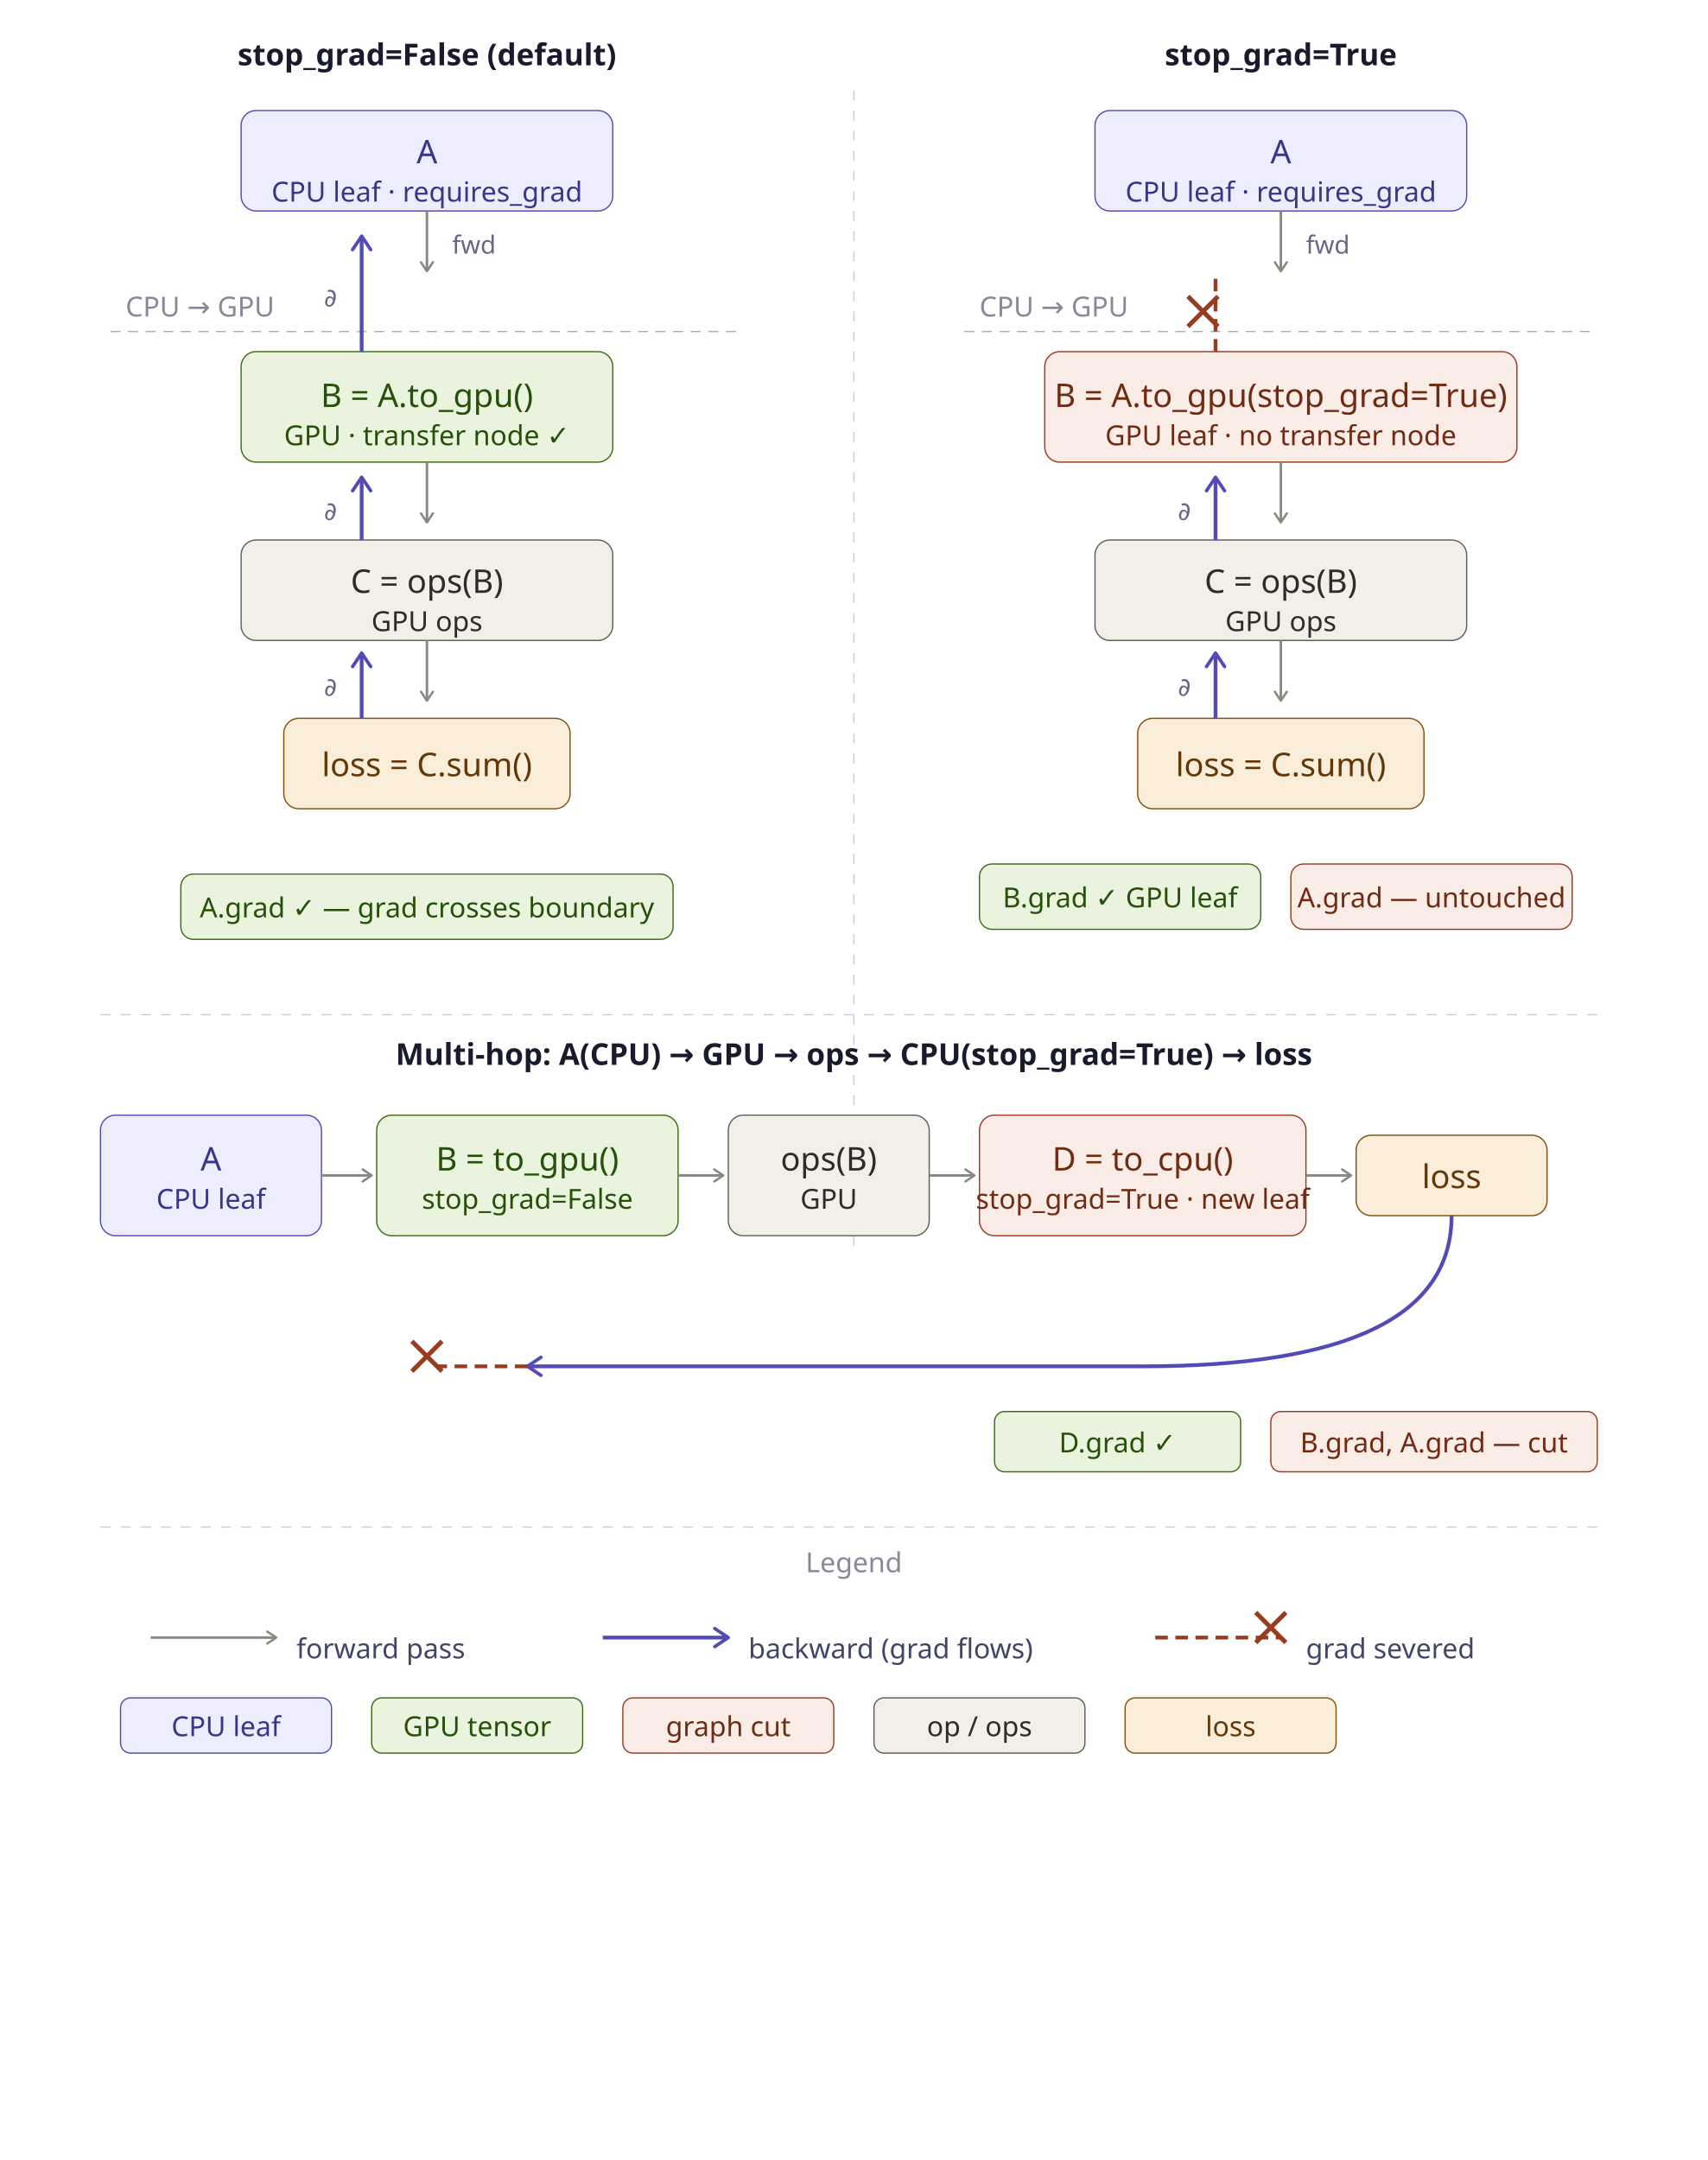
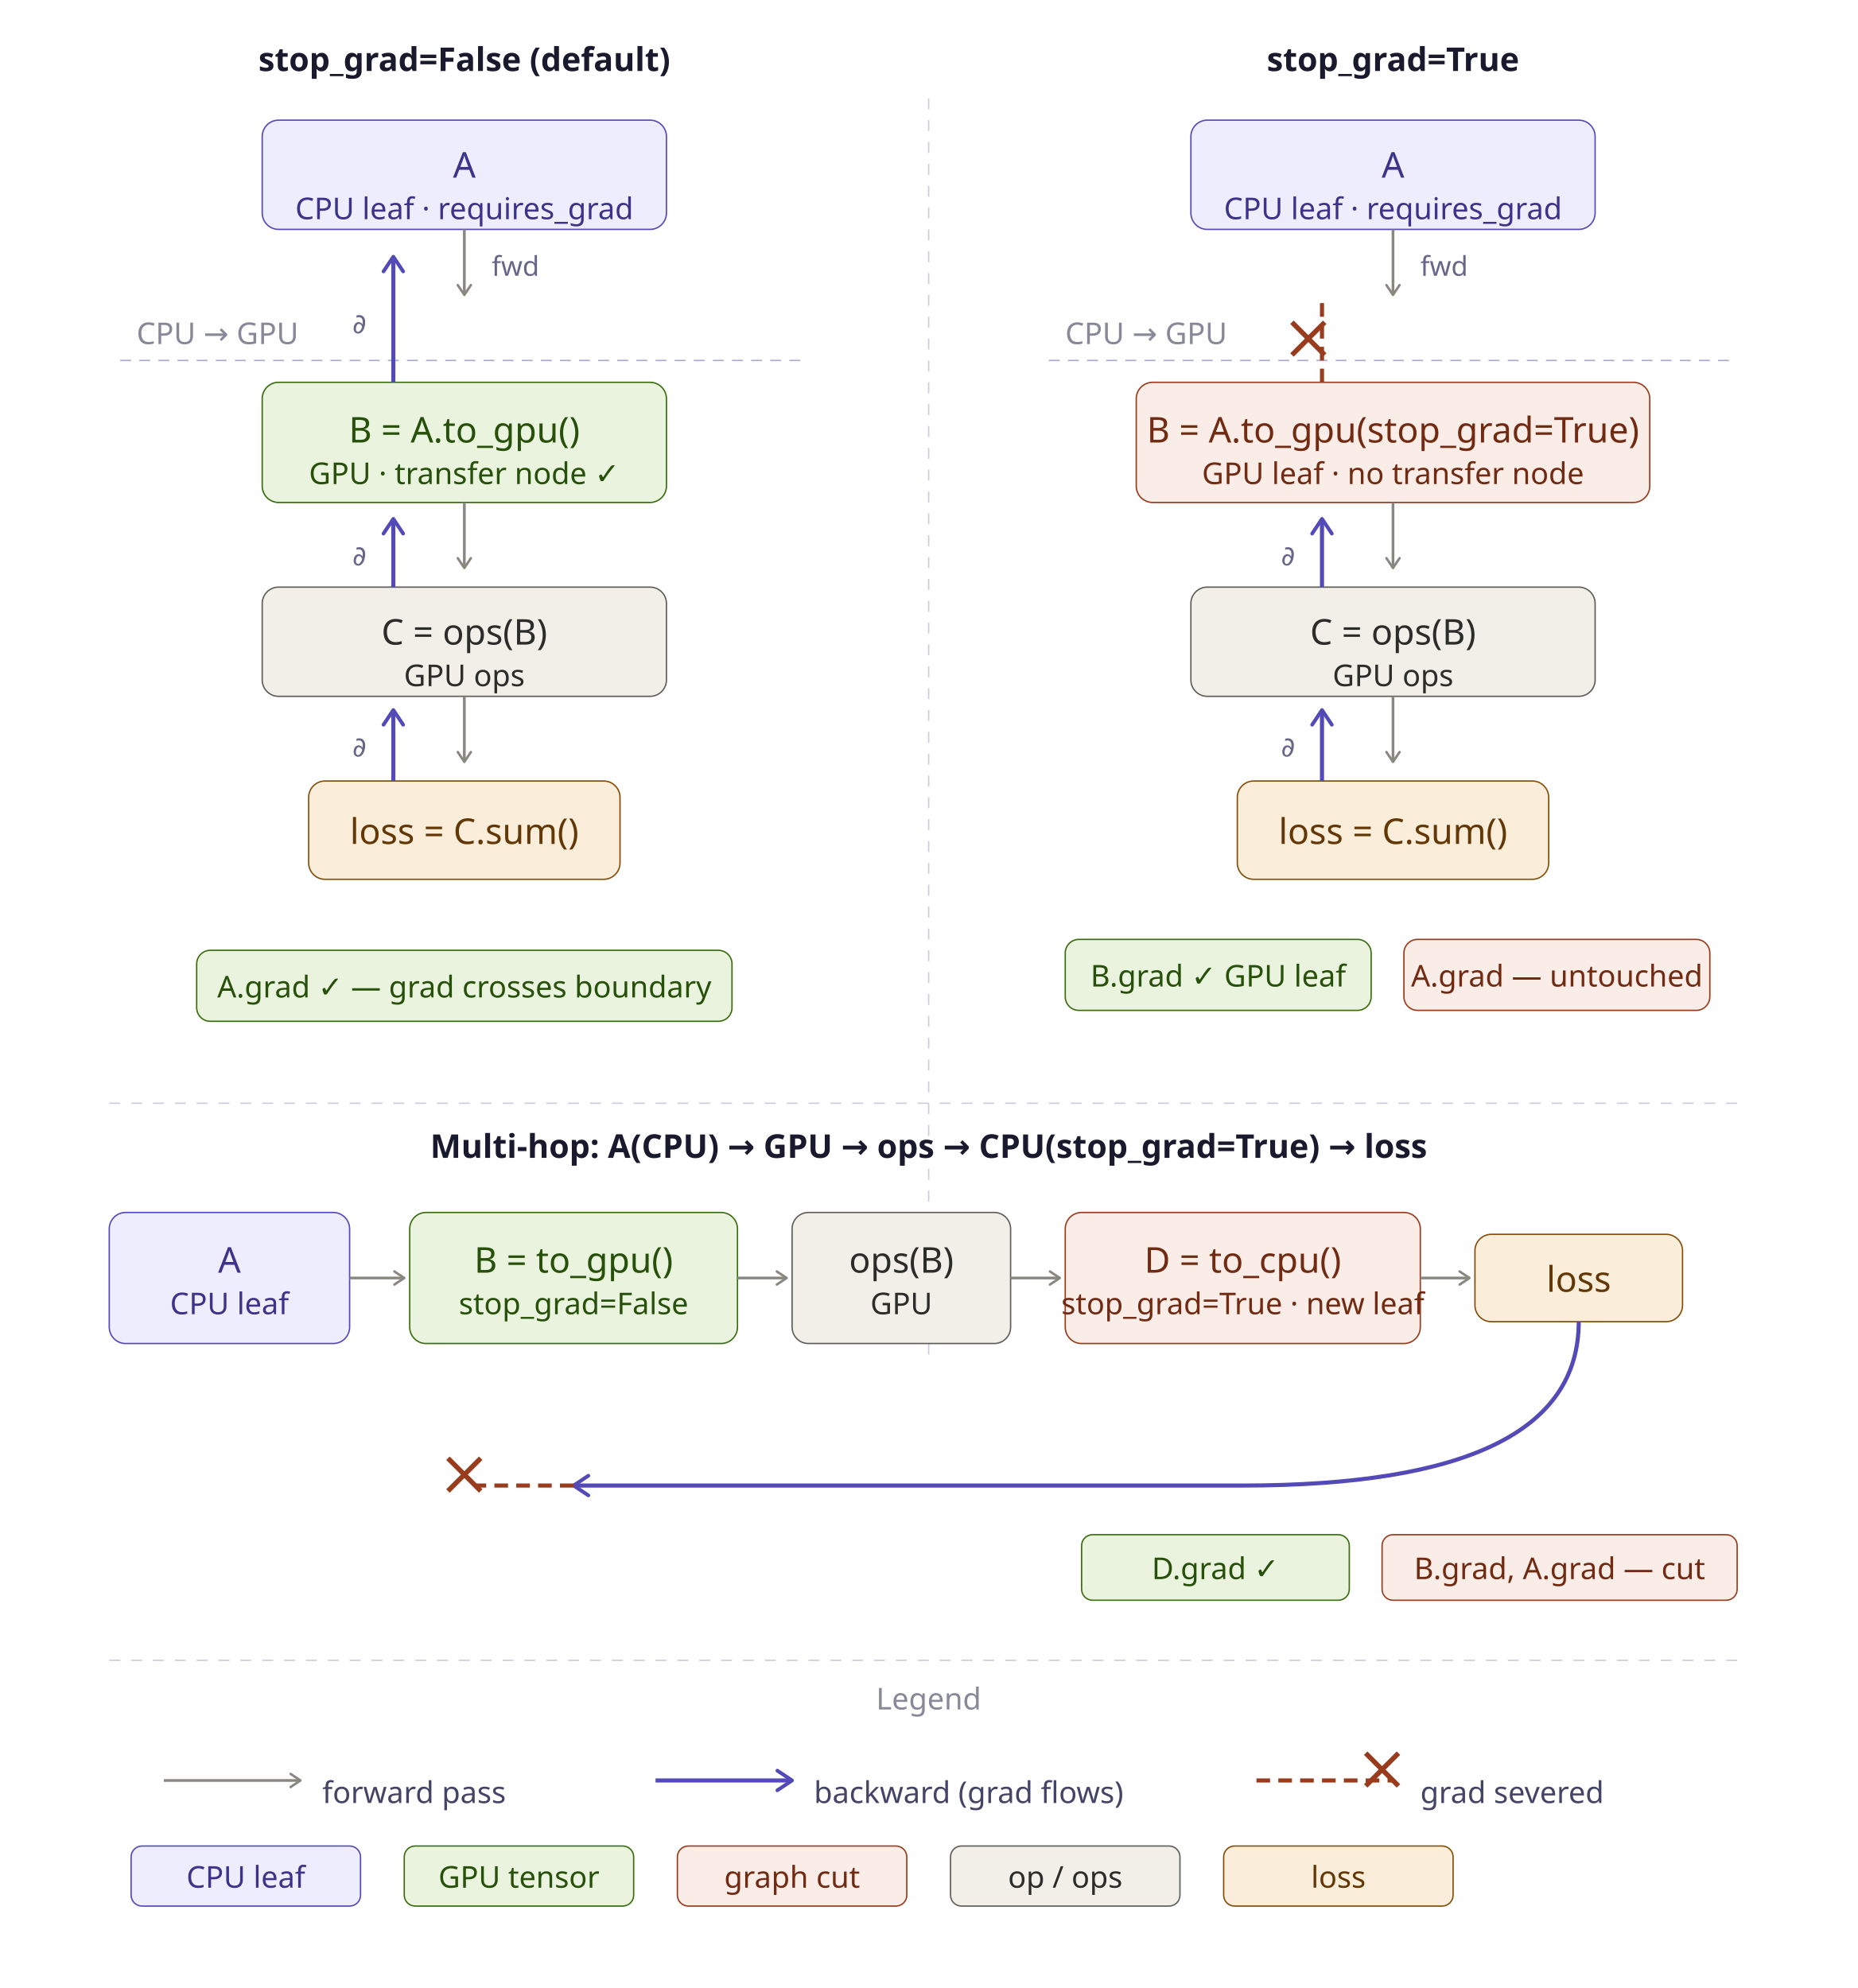
- <svg xmlns="http://www.w3.org/2000/svg" width="680" viewBox="0 0 680 860" role="img">
+ <svg xmlns="http://www.w3.org/2000/svg" width="680" viewBox="0 0 680 728" role="img">
  <defs>
    <marker id="arrow" viewBox="0 0 10 10" refX="8" refY="5" markerWidth="6" markerHeight="6" orient="auto-start-reverse">
      <path d="M2 1L8 5L2 9" fill="none" stroke="context-stroke" stroke-width="1.5" stroke-linecap="round" stroke-linejoin="round" />
    </marker>
    <style>
  text { font-family: ui-sans-serif, system-ui, sans-serif; }
  .th   { font-size: 13px; font-weight: 500; fill: #1a1a2e; }
  .ts   { font-size: 11px; font-weight: 400; fill: #444466; }
  .tc   { font-size: 10px; font-weight: 400; fill: #666688; }
  .head { font-size: 12px; font-weight: 600; fill: #1a1a2e; }
  .slbl { font-size: 11px; font-weight: 500; fill: #888899; }

  .b-leaf { fill: #EEEDFE; stroke: #534AB7; }
  .b-gpu  { fill: #EAF3DE; stroke: #3B6D11; }
  .b-ops  { fill: #F1EFE8; stroke: #5F5E5A; }
  .b-loss { fill: #FAEEDA; stroke: #854F0B; }
  .b-cut  { fill: #FAECE7; stroke: #993C1D; }

  .t-leaf { fill: #3C3489; }
  .t-gpu  { fill: #27500A; }
  .t-ops  { fill: #2C2C2A; }
  .t-loss { fill: #633806; }
  .t-cut  { fill: #712B13; }

  .t-ok  { fill: #27500A; }
  .t-no  { fill: #712B13; }
  .b-ok  { fill: #EAF3DE; stroke: #3B6D11; }
  .b-no  { fill: #FAECE7; stroke: #993C1D; }

  .fwd      { stroke: #888780; stroke-width: 1;   fill: none; }
  .bwd      { stroke: #534AB7; stroke-width: 1.5; fill: none; }
  .bwd-cut  { stroke: #993C1D; stroke-width: 1.5; fill: none; stroke-dasharray: 5 3; }
  .boundary { stroke: #aaaacc; stroke-width: 0.5; stroke-dasharray: 4 3; fill: none; }
  .sep      { stroke: #ccccdd; stroke-width: 0.5; stroke-dasharray: 4 4; }

  @media (prefers-color-scheme: dark) {
    .th   { fill: #e8e8f8; }
    .ts   { fill: #b0b0cc; }
    .tc   { fill: #9090aa; }
    .head { fill: #e8e8f8; }
    .slbl { fill: #666688; }

    .b-leaf { fill: #26215C; stroke: #AFA9EC; }
    .b-gpu  { fill: #173404; stroke: #97C459; }
    .b-ops  { fill: #2C2C2A; stroke: #B4B2A9; }
    .b-loss { fill: #412402; stroke: #EF9F27; }
    .b-cut  { fill: #4A1B0C; stroke: #F0997B; }

    .t-leaf { fill: #CECBF6; }
    .t-gpu  { fill: #C0DD97; }
    .t-ops  { fill: #D3D1C7; }
    .t-loss { fill: #FAC775; }
    .t-cut  { fill: #F5C4B3; }

    .t-ok  { fill: #C0DD97; }
    .t-no  { fill: #F5C4B3; }
    .b-ok  { fill: #173404; stroke: #97C459; }
    .b-no  { fill: #4A1B0C; stroke: #F0997B; }

    .fwd      { stroke: #666660; }
    .bwd      { stroke: #AFA9EC; }
    .bwd-cut  { stroke: #F0997B; }
    .boundary { stroke: #444466; }
    .sep      { stroke: #444466; }
  }
</style>
  </defs>
  <text class="head" x="170" y="26" text-anchor="middle">stop_grad=False (default)</text>
  <text class="head" x="510" y="26" text-anchor="middle">stop_grad=True</text>
  <line x1="340" y1="36" x2="340" y2="500" class="sep" />
  <rect x="96" y="44" width="148" height="40" rx="6" stroke-width="0.5" class="b-leaf" />
  <text class="th t-leaf" x="170" y="60" text-anchor="middle" dominant-baseline="central">A</text>
  <text class="ts t-leaf" x="170" y="76" text-anchor="middle" dominant-baseline="central">CPU leaf · requires_grad</text>
  <line x1="170" y1="84" x2="170" y2="108" class="fwd" marker-end="url(#arrow)" />
  <text class="tc" x="180" y="101">fwd</text>
  <text class="slbl" x="50" y="126" text-anchor="start">CPU → GPU</text>
  <line x1="44" y1="132" x2="296" y2="132" class="boundary" />
  <rect x="96" y="140" width="148" height="44" rx="6" stroke-width="0.5" class="b-gpu" />
  <text class="th t-gpu" x="170" y="157" text-anchor="middle" dominant-baseline="central">B = A.to_gpu()</text>
  <text class="ts t-gpu" x="170" y="173" text-anchor="middle" dominant-baseline="central">GPU · transfer node ✓</text>
  <line x1="170" y1="184" x2="170" y2="208" class="fwd" marker-end="url(#arrow)" />
  <rect x="96" y="215" width="148" height="40" rx="6" stroke-width="0.5" class="b-ops" />
  <text class="th t-ops" x="170" y="231" text-anchor="middle" dominant-baseline="central">C = ops(B)</text>
  <text class="ts t-ops" x="170" y="247" text-anchor="middle" dominant-baseline="central">GPU ops</text>
  <line x1="170" y1="255" x2="170" y2="279" class="fwd" marker-end="url(#arrow)" />
  <rect x="113" y="286" width="114" height="36" rx="6" stroke-width="0.5" class="b-loss" />
  <text class="th t-loss" x="170" y="304" text-anchor="middle" dominant-baseline="central">loss = C.sum()</text>
  <line x1="144" y1="286" x2="144" y2="260" class="bwd" marker-end="url(#arrow)" />
  <text class="tc" x="129" y="277">∂</text>
  <line x1="144" y1="215" x2="144" y2="190" class="bwd" marker-end="url(#arrow)" />
  <text class="tc" x="129" y="207">∂</text>
  <line x1="144" y1="140" x2="144" y2="94" class="bwd" marker-end="url(#arrow)" />
  <text class="tc" x="129" y="122">∂</text>
  <rect x="72" y="348" width="196" height="26" rx="5" stroke-width="0.5" class="b-ok" />
  <text class="ts t-ok" x="170" y="361" text-anchor="middle" dominant-baseline="central">A.grad ✓ — grad crosses boundary</text>
  <rect x="436" y="44" width="148" height="40" rx="6" stroke-width="0.5" class="b-leaf" />
  <text class="th t-leaf" x="510" y="60" text-anchor="middle" dominant-baseline="central">A</text>
  <text class="ts t-leaf" x="510" y="76" text-anchor="middle" dominant-baseline="central">CPU leaf · requires_grad</text>
  <line x1="510" y1="84" x2="510" y2="108" class="fwd" marker-end="url(#arrow)" />
  <text class="tc" x="520" y="101">fwd</text>
  <text class="slbl" x="390" y="126" text-anchor="start">CPU → GPU</text>
  <line x1="384" y1="132" x2="636" y2="132" class="boundary" />
  <rect x="416" y="140" width="188" height="44" rx="6" stroke-width="0.5" class="b-cut" />
  <text class="th t-cut" x="510" y="157" text-anchor="middle" dominant-baseline="central">B = A.to_gpu(stop_grad=True)</text>
  <text class="ts t-cut" x="510" y="173" text-anchor="middle" dominant-baseline="central">GPU leaf · no transfer node</text>
  <line x1="510" y1="184" x2="510" y2="208" class="fwd" marker-end="url(#arrow)" />
  <rect x="436" y="215" width="148" height="40" rx="6" stroke-width="0.5" class="b-ops" />
  <text class="th t-ops" x="510" y="231" text-anchor="middle" dominant-baseline="central">C = ops(B)</text>
  <text class="ts t-ops" x="510" y="247" text-anchor="middle" dominant-baseline="central">GPU ops</text>
  <line x1="510" y1="255" x2="510" y2="279" class="fwd" marker-end="url(#arrow)" />
  <rect x="453" y="286" width="114" height="36" rx="6" stroke-width="0.5" class="b-loss" />
  <text class="th t-loss" x="510" y="304" text-anchor="middle" dominant-baseline="central">loss = C.sum()</text>
  <line x1="484" y1="286" x2="484" y2="260" class="bwd" marker-end="url(#arrow)" />
  <text class="tc" x="469" y="277">∂</text>
  <line x1="484" y1="215" x2="484" y2="190" class="bwd" marker-end="url(#arrow)" />
  <text class="tc" x="469" y="207">∂</text>
  <line x1="484" y1="140" x2="484" y2="108" class="bwd-cut" />
  <line x1="473" y1="118" x2="485" y2="130" stroke="#993C1D" stroke-width="1.8" />
  <line x1="485" y1="118" x2="473" y2="130" stroke="#993C1D" stroke-width="1.8" />
  <rect x="390" y="344" width="112" height="26" rx="5" stroke-width="0.5" class="b-ok" />
  <text class="ts t-ok" x="446" y="357" text-anchor="middle" dominant-baseline="central">B.grad ✓ GPU leaf</text>
  <rect x="514" y="344" width="112" height="26" rx="5" stroke-width="0.5" class="b-no" />
  <text class="ts t-no" x="570" y="357" text-anchor="middle" dominant-baseline="central">A.grad — untouched</text>
  <line x1="40" y1="404" x2="640" y2="404" class="sep" />
  <text class="head" x="340" y="424" text-anchor="middle">Multi-hop: A(CPU) → GPU → ops → CPU(stop_grad=True) → loss</text>
  <rect x="40" y="444" width="88" height="48" rx="6" stroke-width="0.5" class="b-leaf" />
  <text class="th t-leaf" x="84" y="461" text-anchor="middle" dominant-baseline="central">A</text>
  <text class="ts t-leaf" x="84" y="477" text-anchor="middle" dominant-baseline="central">CPU leaf</text>
  <line x1="128" y1="468" x2="148" y2="468" class="fwd" marker-end="url(#arrow)" />
  <rect x="150" y="444" width="120" height="48" rx="6" stroke-width="0.5" class="b-gpu" />
  <text class="th t-gpu" x="210" y="461" text-anchor="middle" dominant-baseline="central">B = to_gpu()</text>
  <text class="ts t-gpu" x="210" y="477" text-anchor="middle" dominant-baseline="central">stop_grad=False</text>
  <line x1="270" y1="468" x2="288" y2="468" class="fwd" marker-end="url(#arrow)" />
  <rect x="290" y="444" width="80" height="48" rx="6" stroke-width="0.5" class="b-ops" />
  <text class="th t-ops" x="330" y="461" text-anchor="middle" dominant-baseline="central">ops(B)</text>
  <text class="ts t-ops" x="330" y="477" text-anchor="middle" dominant-baseline="central">GPU</text>
  <line x1="370" y1="468" x2="388" y2="468" class="fwd" marker-end="url(#arrow)" />
  <rect x="390" y="444" width="130" height="48" rx="6" stroke-width="0.5" class="b-cut" />
  <text class="th t-cut" x="455" y="461" text-anchor="middle" dominant-baseline="central">D = to_cpu()</text>
  <text class="ts t-cut" x="455" y="477" text-anchor="middle" dominant-baseline="central">stop_grad=True · new leaf</text>
  <line x1="520" y1="468" x2="538" y2="468" class="fwd" marker-end="url(#arrow)" />
  <rect x="540" y="452" width="76" height="32" rx="6" stroke-width="0.5" class="b-loss" />
  <text class="th t-loss" x="578" y="468" text-anchor="middle" dominant-baseline="central">loss</text>
  <path d="M578 484 Q578 544 455 544 Q332 544 210 544" class="bwd" marker-end="url(#arrow)" />
  <line x1="210" y1="544" x2="174" y2="544" class="bwd-cut" />
  <line x1="164" y1="534" x2="176" y2="546" stroke="#993C1D" stroke-width="1.8" />
  <line x1="176" y1="534" x2="164" y2="546" stroke="#993C1D" stroke-width="1.8" />
  <rect x="396" y="562" width="98" height="24" rx="4" stroke-width="0.5" class="b-ok" />
  <text class="ts t-ok" x="445" y="574" text-anchor="middle" dominant-baseline="central">D.grad ✓</text>
  <rect x="506" y="562" width="130" height="24" rx="4" stroke-width="0.5" class="b-no" />
  <text class="ts t-no" x="571" y="574" text-anchor="middle" dominant-baseline="central">B.grad, A.grad — cut</text>
  <line x1="40" y1="608" x2="640" y2="608" class="sep" />
  <text class="slbl" x="340" y="626" text-anchor="middle">Legend</text>
  <line x1="60" y1="652" x2="110" y2="652" class="fwd" marker-end="url(#arrow)" />
  <text class="ts" x="118" y="656" dominant-baseline="central">forward pass</text>
  <line x1="240" y1="652" x2="290" y2="652" class="bwd" marker-end="url(#arrow)" />
  <text class="ts" x="298" y="656" dominant-baseline="central">backward (grad flows)</text>
  <line x1="460" y1="652" x2="510" y2="652" class="bwd-cut" />
  <line x1="500" y1="642" x2="512" y2="654" stroke="#993C1D" stroke-width="1.8" />
  <line x1="512" y1="642" x2="500" y2="654" stroke="#993C1D" stroke-width="1.8" />
  <text class="ts" x="520" y="656" dominant-baseline="central">grad severed</text>
  <rect x="48" y="676" width="84" height="22" rx="4" stroke-width="0.5" class="b-leaf" />
  <text class="ts t-leaf" x="90" y="687" text-anchor="middle" dominant-baseline="central">CPU leaf</text>
  <rect x="148" y="676" width="84" height="22" rx="4" stroke-width="0.5" class="b-gpu" />
  <text class="ts t-gpu" x="190" y="687" text-anchor="middle" dominant-baseline="central">GPU tensor</text>
  <rect x="248" y="676" width="84" height="22" rx="4" stroke-width="0.5" class="b-cut" />
  <text class="ts t-cut" x="290" y="687" text-anchor="middle" dominant-baseline="central">graph cut</text>
  <rect x="348" y="676" width="84" height="22" rx="4" stroke-width="0.5" class="b-ops" />
  <text class="ts t-ops" x="390" y="687" text-anchor="middle" dominant-baseline="central">op / ops</text>
  <rect x="448" y="676" width="84" height="22" rx="4" stroke-width="0.5" class="b-loss" />
  <text class="ts t-loss" x="490" y="687" text-anchor="middle" dominant-baseline="central">loss</text>
</svg>
